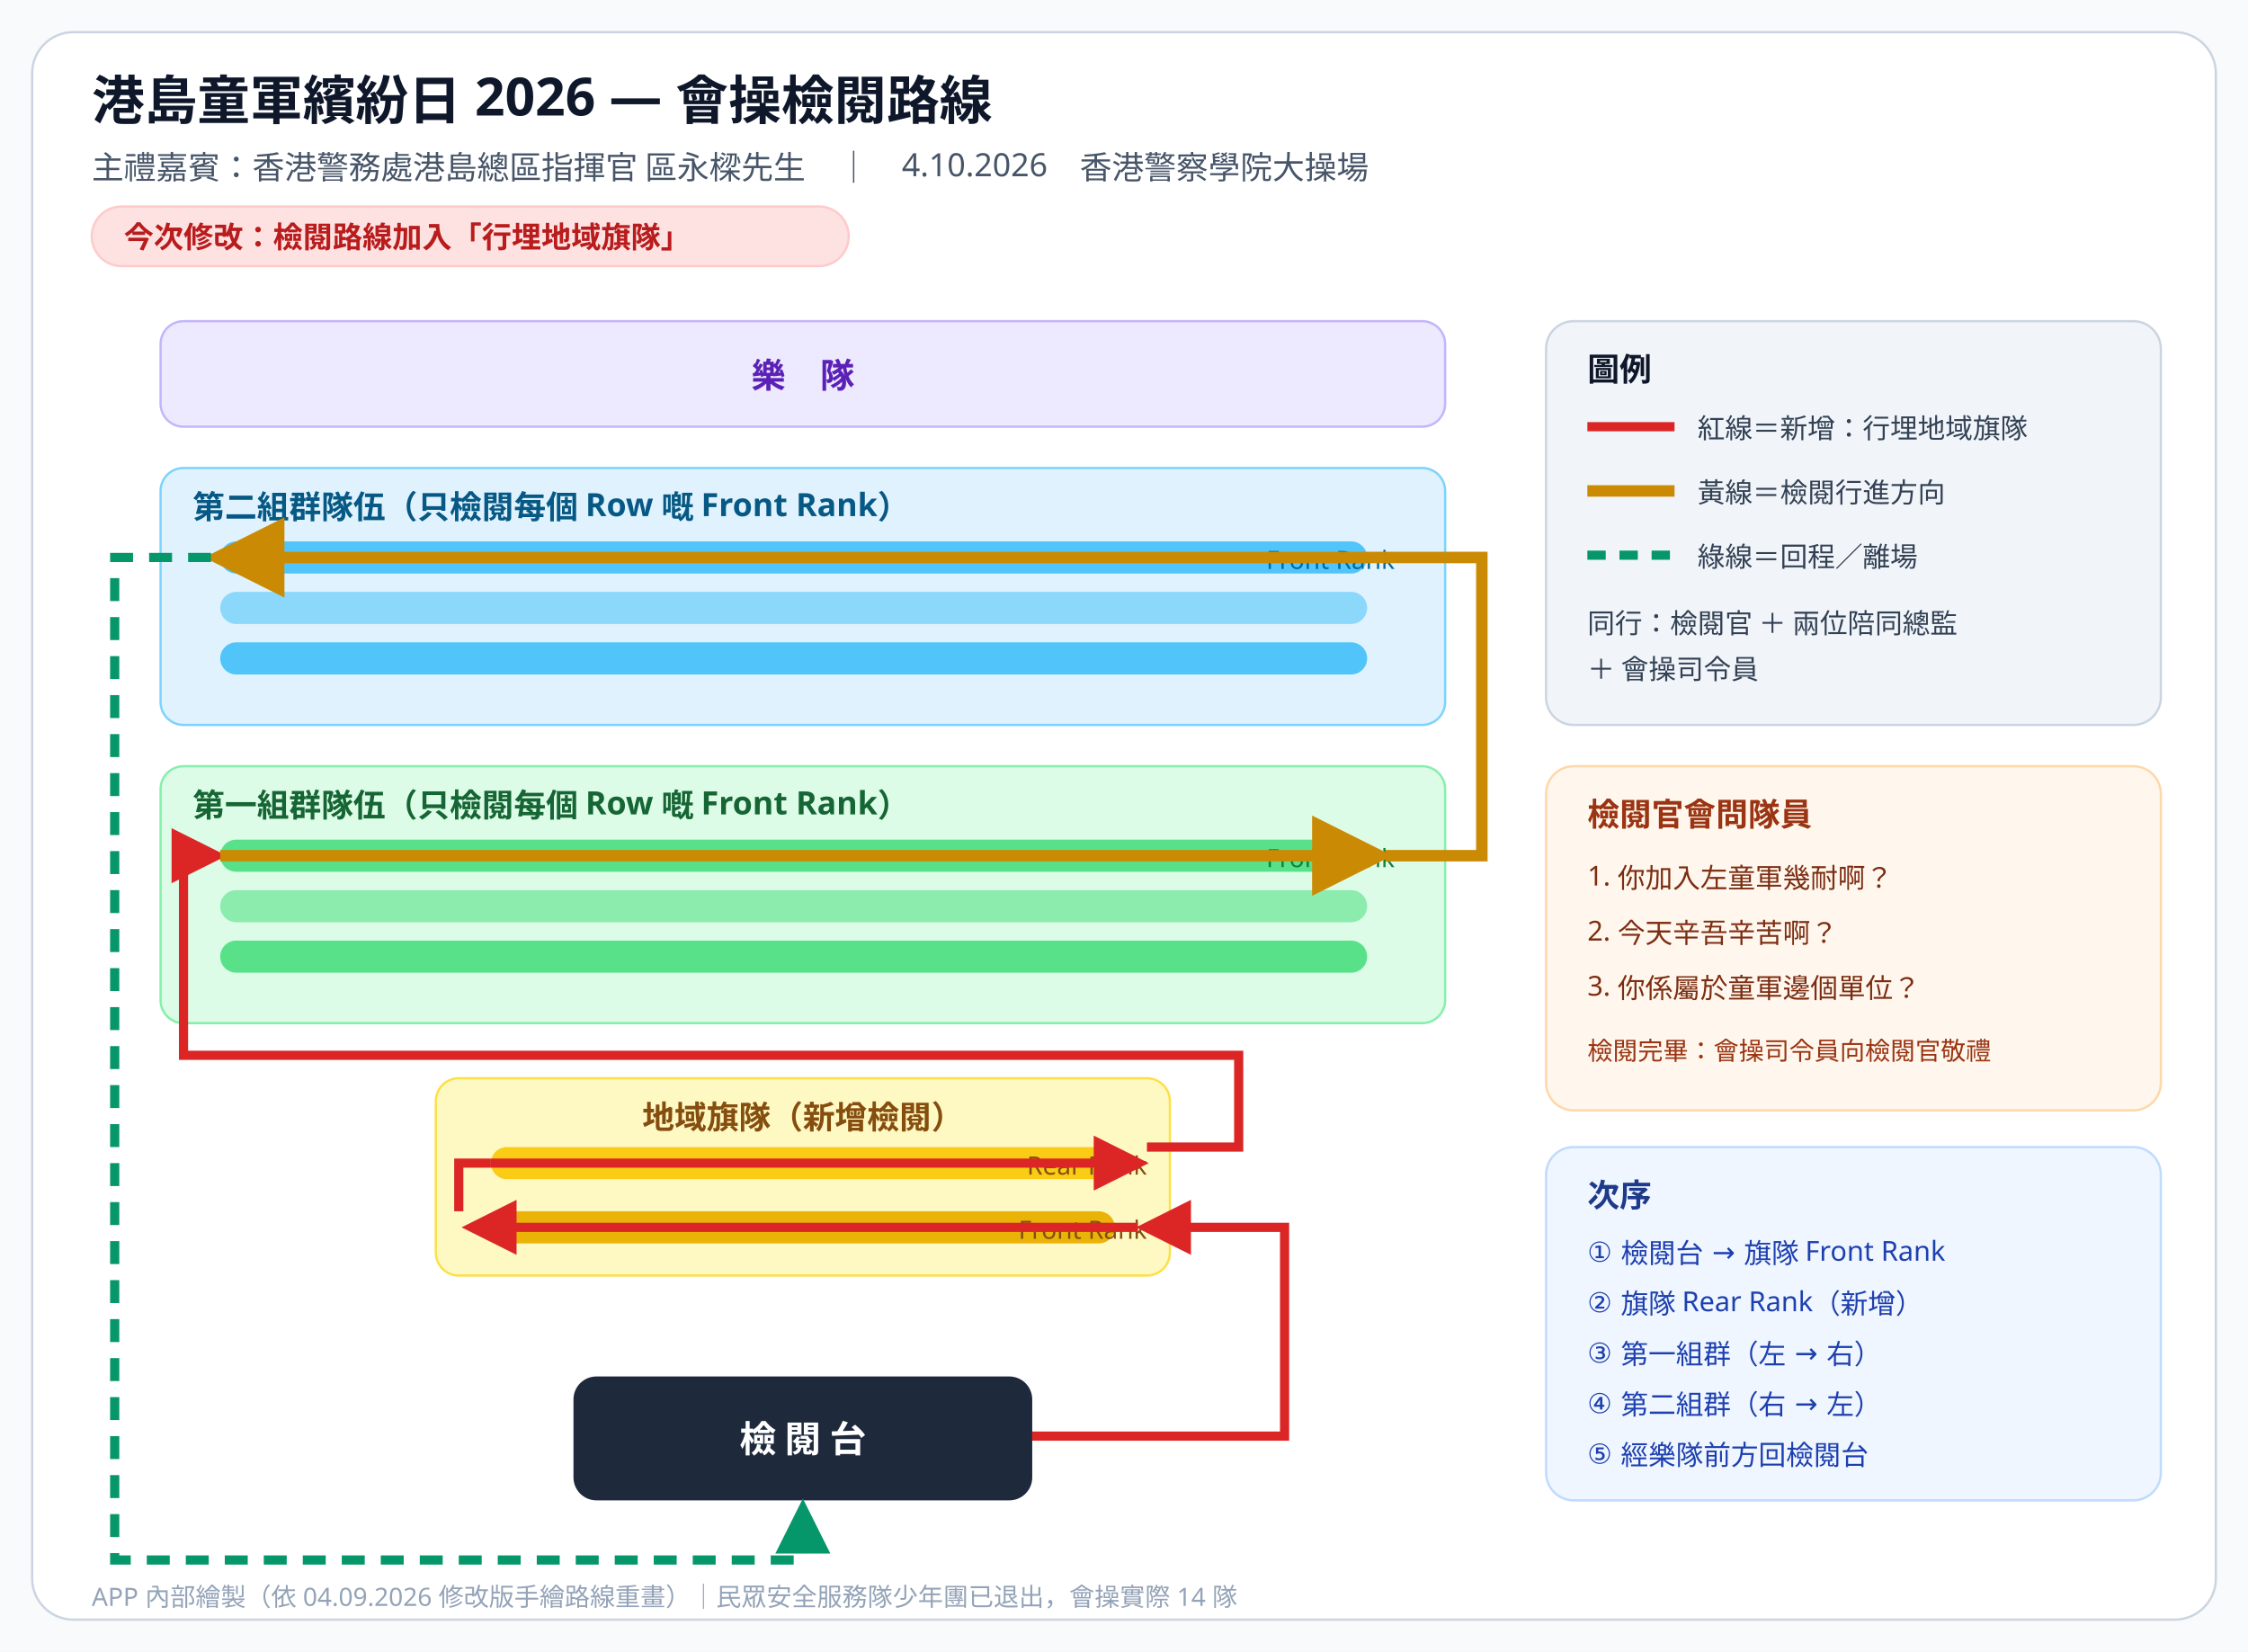
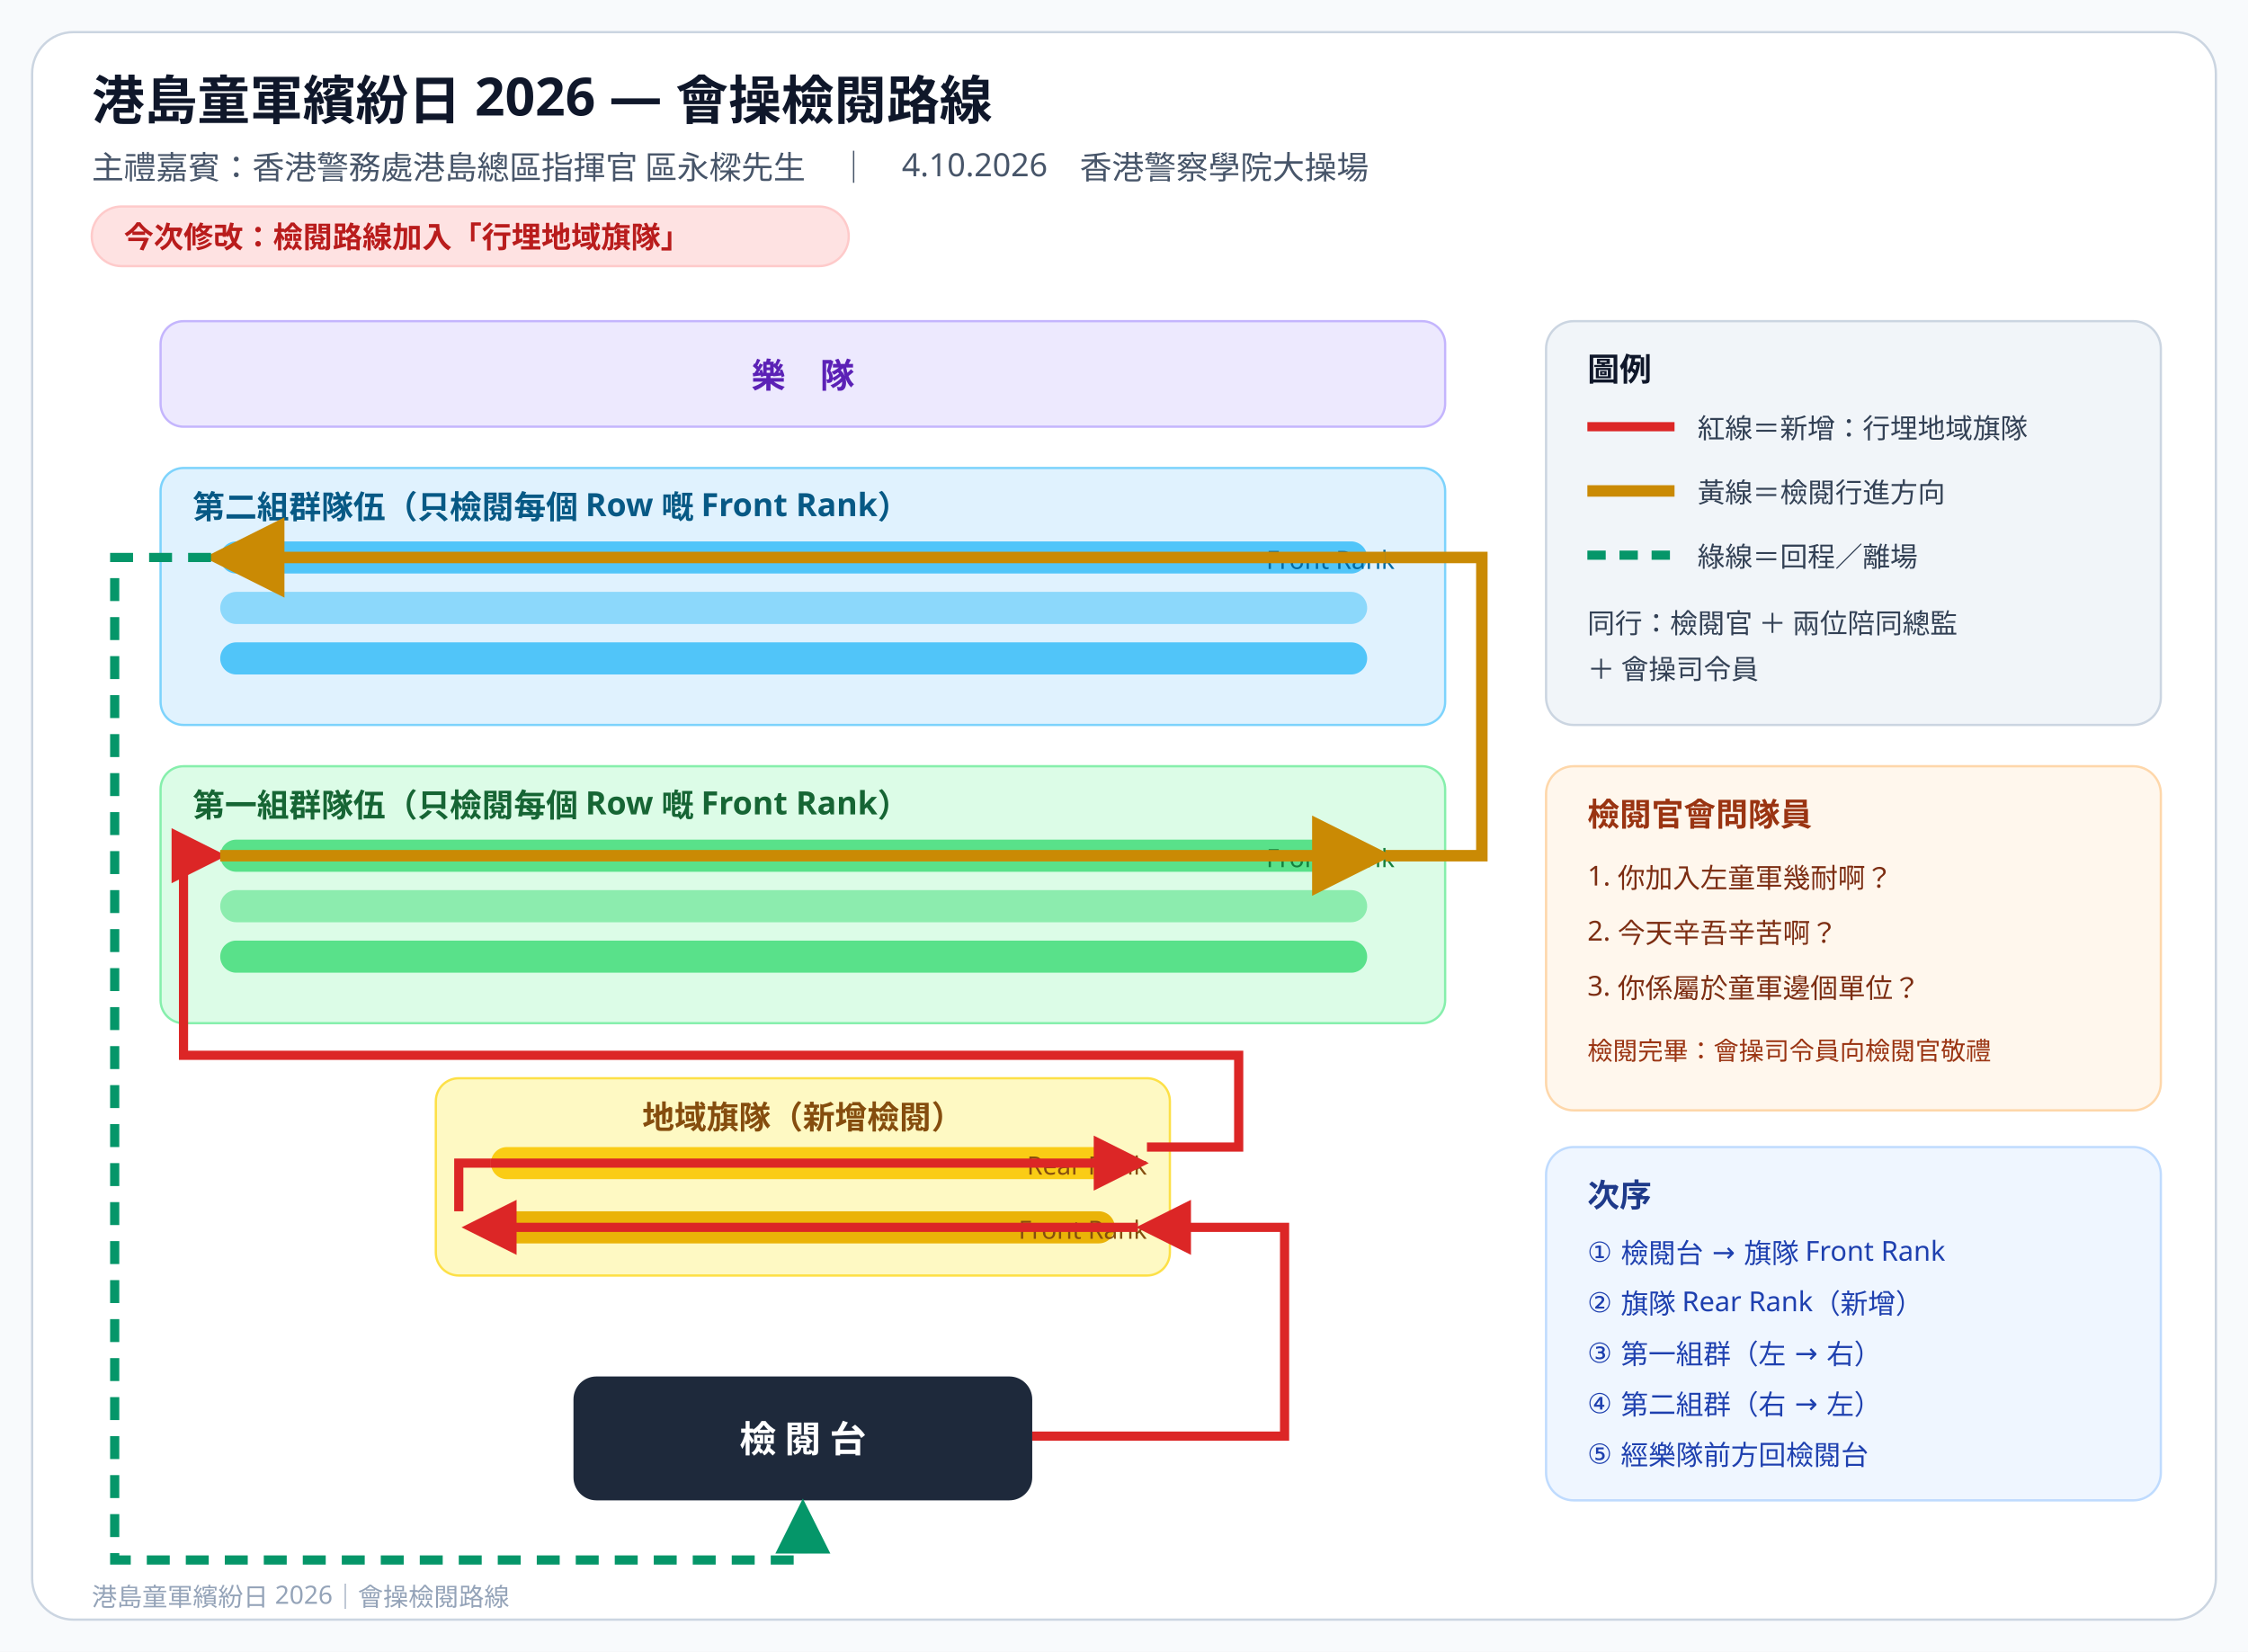
<svg xmlns="http://www.w3.org/2000/svg" viewBox="0 0 980 720" width="980" height="720" font-family="'Noto Sans TC','PingFang TC','Microsoft JhengHei',sans-serif">
  <defs>
    <marker id="redArrow" viewBox="0 0 10 10" refX="8" refY="5" markerWidth="6" markerHeight="6" orient="auto-start-reverse">
      <path d="M0,0 L10,5 L0,10 z" fill="#dc2626" />
    </marker>
    <marker id="yellowArrow" viewBox="0 0 10 10" refX="8" refY="5" markerWidth="7" markerHeight="7" orient="auto-start-reverse">
      <path d="M0,0 L10,5 L0,10 z" fill="#ca8a04" />
    </marker>
    <marker id="greenArrow" viewBox="0 0 10 10" refX="8" refY="5" markerWidth="6" markerHeight="6" orient="auto-start-reverse">
      <path d="M0,0 L10,5 L0,10 z" fill="#059669" />
    </marker>
  </defs>
  <rect width="980" height="720" fill="#f8fafc" />
  <rect x="14" y="14" width="952" height="692" rx="18" fill="#ffffff" stroke="#cbd5e1" />
  <text x="40" y="52" font-size="23" font-weight="700" fill="#0f172a">港島童軍繽紛日 2026 — 會操檢閱路線</text>
  <text x="40" y="78" font-size="14" fill="#475569">主禮嘉賓：香港警務處港島總區指揮官 區永樑先生　｜　4.10.2026　香港警察學院大操場</text>
  <rect x="40" y="90" width="330" height="26" rx="13" fill="#fee2e2" stroke="#fecaca" />
  <text x="54" y="108" font-size="13" font-weight="700" fill="#b91c1c">今次修改：檢閱路線加入「行埋地域旗隊」</text>
  <rect x="70" y="140" width="560" height="46" rx="10" fill="#ede9fe" stroke="#c4b5fd" />
  <text x="350" y="169" font-size="15" font-weight="700" fill="#5b21b6" text-anchor="middle">樂　隊</text>
  <rect x="70" y="204" width="560" height="112" rx="10" fill="#e0f2fe" stroke="#7dd3fc" />
  <text x="84" y="226" font-size="14" font-weight="700" fill="#075985">第二組群隊伍（只檢閱每個 Row 嘅 Front Rank）</text>
  <g fill="#38bdf8">
    <rect x="96" y="236" width="500" height="14" rx="7" opacity="0.85" />
    <rect x="96" y="258" width="500" height="14" rx="7" opacity="0.5" />
    <rect x="96" y="280" width="500" height="14" rx="7" opacity="0.85" />
  </g>
  <text x="608" y="248" font-size="11" fill="#0369a1" text-anchor="end">Front Rank</text>
  <rect x="70" y="334" width="560" height="112" rx="10" fill="#dcfce7" stroke="#86efac" />
  <text x="84" y="356" font-size="14" font-weight="700" fill="#166534">第一組群隊伍（只檢閱每個 Row 嘅 Front Rank）</text>
  <g fill="#4ade80">
    <rect x="96" y="366" width="500" height="14" rx="7" opacity="0.9" />
    <rect x="96" y="388" width="500" height="14" rx="7" opacity="0.55" />
    <rect x="96" y="410" width="500" height="14" rx="7" opacity="0.9" />
  </g>
  <text x="608" y="378" font-size="11" fill="#15803d" text-anchor="end">Front Rank</text>
  <rect x="190" y="470" width="320" height="86" rx="10" fill="#fef9c3" stroke="#fde047" />
  <text x="350" y="492" font-size="14" font-weight="700" fill="#854d0e" text-anchor="middle">地域旗隊（新增檢閱）</text>
  <rect x="214" y="500" width="272" height="14" rx="7" fill="#facc15" />
  <text x="500" y="512" font-size="11" fill="#854d0e" text-anchor="end">Rear Rank</text>
  <rect x="214" y="528" width="272" height="14" rx="7" fill="#eab308" />
  <text x="500" y="540" font-size="11" fill="#854d0e" text-anchor="end">Front Rank</text>
  <rect x="250" y="600" width="200" height="54" rx="10" fill="#1e293b" />
  <text x="350" y="633" font-size="16" font-weight="700" fill="#ffffff" text-anchor="middle">檢 閱 台</text>
  <path d="M450 626 L560 626 L560 535 L500 535" fill="none" stroke="#dc2626" stroke-width="4" marker-end="url(#redArrow)" />
  <path d="M496 535 L206 535" fill="none" stroke="#dc2626" stroke-width="4" marker-end="url(#redArrow)" />
  <path d="M200 528 L200 507 L214 507" fill="none" stroke="#dc2626" stroke-width="4" />
  <path d="M214 507 L496 507" fill="none" stroke="#dc2626" stroke-width="4" marker-end="url(#redArrow)" />
  <path d="M500 500 L540 500 L540 460 L80 460 L80 373 L94 373" fill="none" stroke="#dc2626" stroke-width="4" marker-end="url(#redArrow)" />
  <path d="M96 373 L600 373" fill="none" stroke="#ca8a04" stroke-width="5" marker-end="url(#yellowArrow)" />
  <path d="M604 373 L646 373 L646 243 L604 243" fill="none" stroke="#ca8a04" stroke-width="5" />
  <path d="M604 243 L96 243" fill="none" stroke="#ca8a04" stroke-width="5" marker-end="url(#yellowArrow)" />
  <path d="M92 243 L50 243 L50 680 L350 680 L350 658" fill="none" stroke="#059669" stroke-width="4" stroke-dasharray="10 7" marker-end="url(#greenArrow)" />
  <rect x="674" y="140" width="268" height="176" rx="12" fill="#f1f5f9" stroke="#cbd5e1" />
  <text x="692" y="166" font-size="14" font-weight="700" fill="#0f172a">圖例</text>
  <line x1="692" y1="186" x2="730" y2="186" stroke="#dc2626" stroke-width="4" />
  <text x="740" y="191" font-size="12" fill="#334155">紅線＝新增：行埋地域旗隊</text>
  <line x1="692" y1="214" x2="730" y2="214" stroke="#ca8a04" stroke-width="5" />
  <text x="740" y="219" font-size="12" fill="#334155">黃線＝檢閱行進方向</text>
  <line x1="692" y1="242" x2="730" y2="242" stroke="#059669" stroke-width="4" stroke-dasharray="8 6" />
  <text x="740" y="247" font-size="12" fill="#334155">綠線＝回程／離場</text>
  <text x="692" y="276" font-size="12" fill="#334155">同行：檢閱官 ＋ 兩位陪同總監</text>
  <text x="692" y="296" font-size="12" fill="#334155">　　　＋ 會操司令員</text>
  <rect x="674" y="334" width="268" height="150" rx="12" fill="#fff7ed" stroke="#fed7aa" />
  <text x="692" y="360" font-size="14" font-weight="700" fill="#9a3412">檢閱官會問隊員</text>
  <text x="692" y="386" font-size="12" fill="#7c2d12">1. 你加入左童軍幾耐啊？</text>
  <text x="692" y="410" font-size="12" fill="#7c2d12">2. 今天辛吾辛苦啊？</text>
  <text x="692" y="434" font-size="12" fill="#7c2d12">3. 你係屬於童軍邊個單位？</text>
  <text x="692" y="462" font-size="11" fill="#9a3412">檢閱完畢：會操司令員向檢閱官敬禮</text>
  <rect x="674" y="500" width="268" height="154" rx="12" fill="#eff6ff" stroke="#bfdbfe" />
  <text x="692" y="526" font-size="14" font-weight="700" fill="#1e3a8a">次序</text>
  <text x="692" y="550" font-size="12" fill="#1e40af">① 檢閱台 → 旗隊 Front Rank</text>
  <text x="692" y="572" font-size="12" fill="#1e40af">② 旗隊 Rear Rank（新增）</text>
  <text x="692" y="594" font-size="12" fill="#1e40af">③ 第一組群（左 → 右）</text>
  <text x="692" y="616" font-size="12" fill="#1e40af">④ 第二組群（右 → 左）</text>
  <text x="692" y="638" font-size="12" fill="#1e40af">⑤ 經樂隊前方回檢閱台</text>
-   <text x="40" y="700" font-size="11" fill="#94a3b8">APP 內部繪製（依 04.09.2026 修改版手繪路線重畫）｜民眾安全服務隊少年團已退出，會操實際 14 隊</text>
+   <text x="40" y="700" font-size="11" fill="#94a3b8">港島童軍繽紛日 2026｜會操檢閱路線</text>
</svg>
